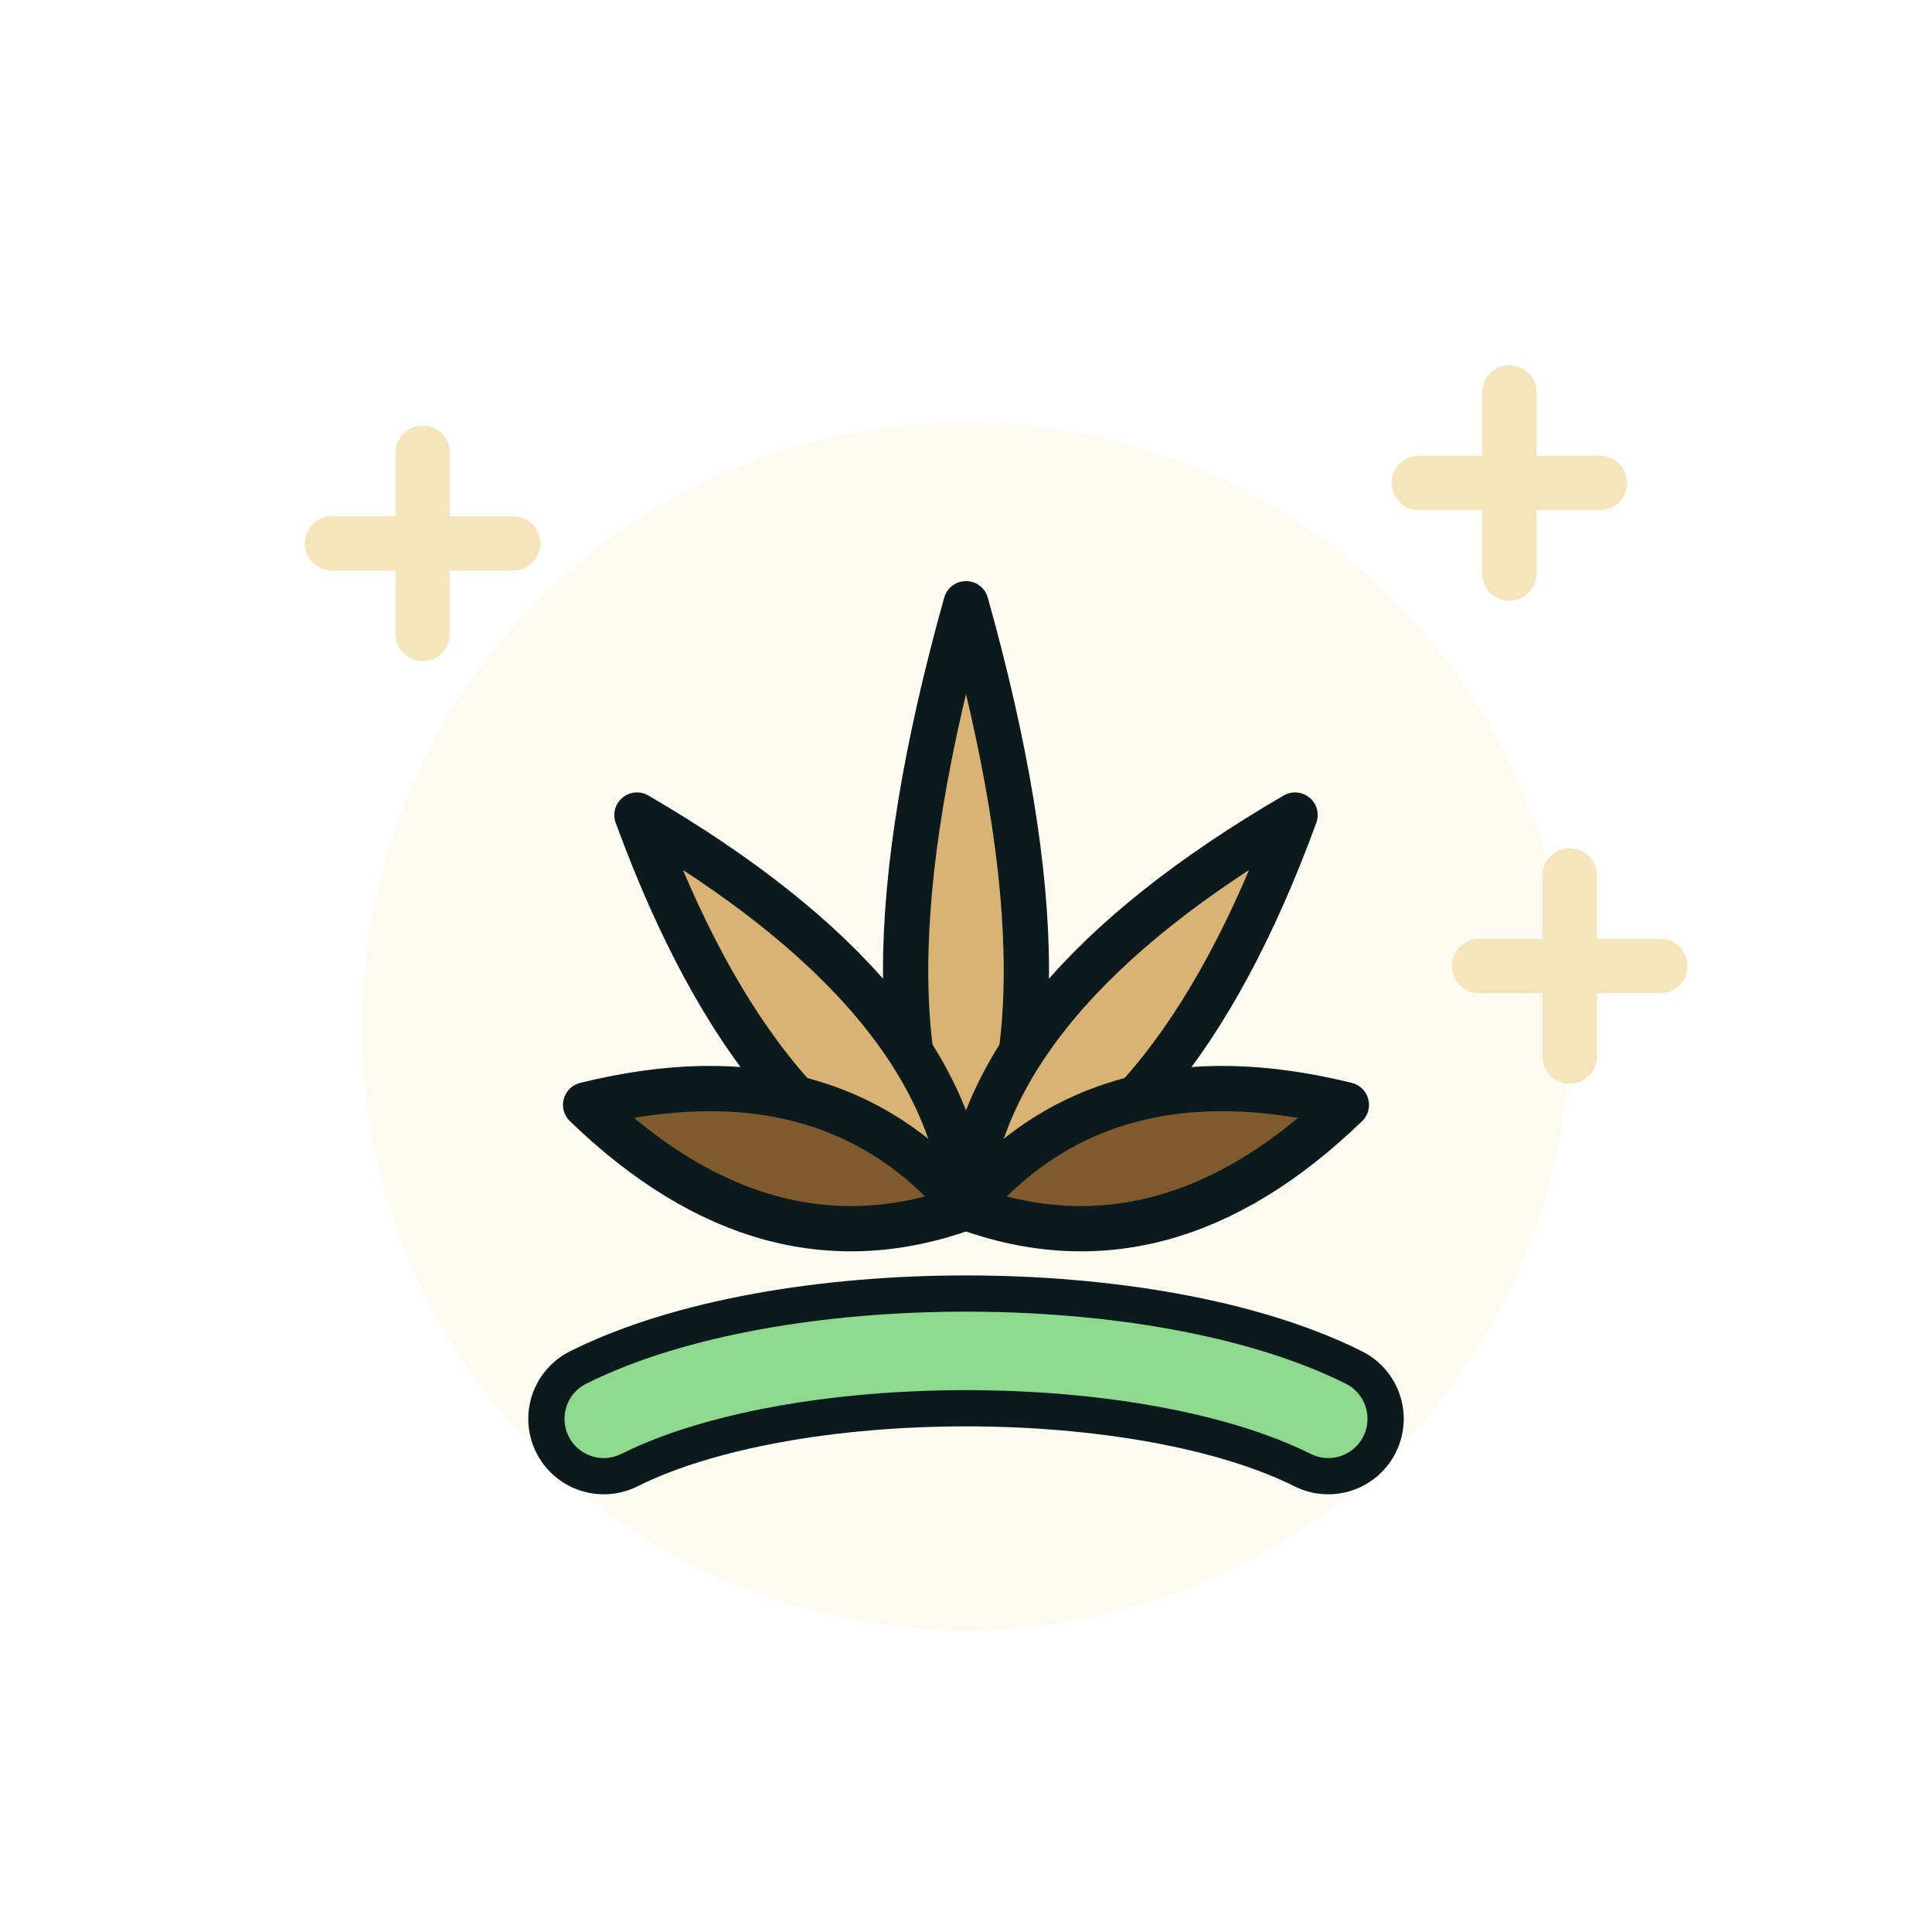
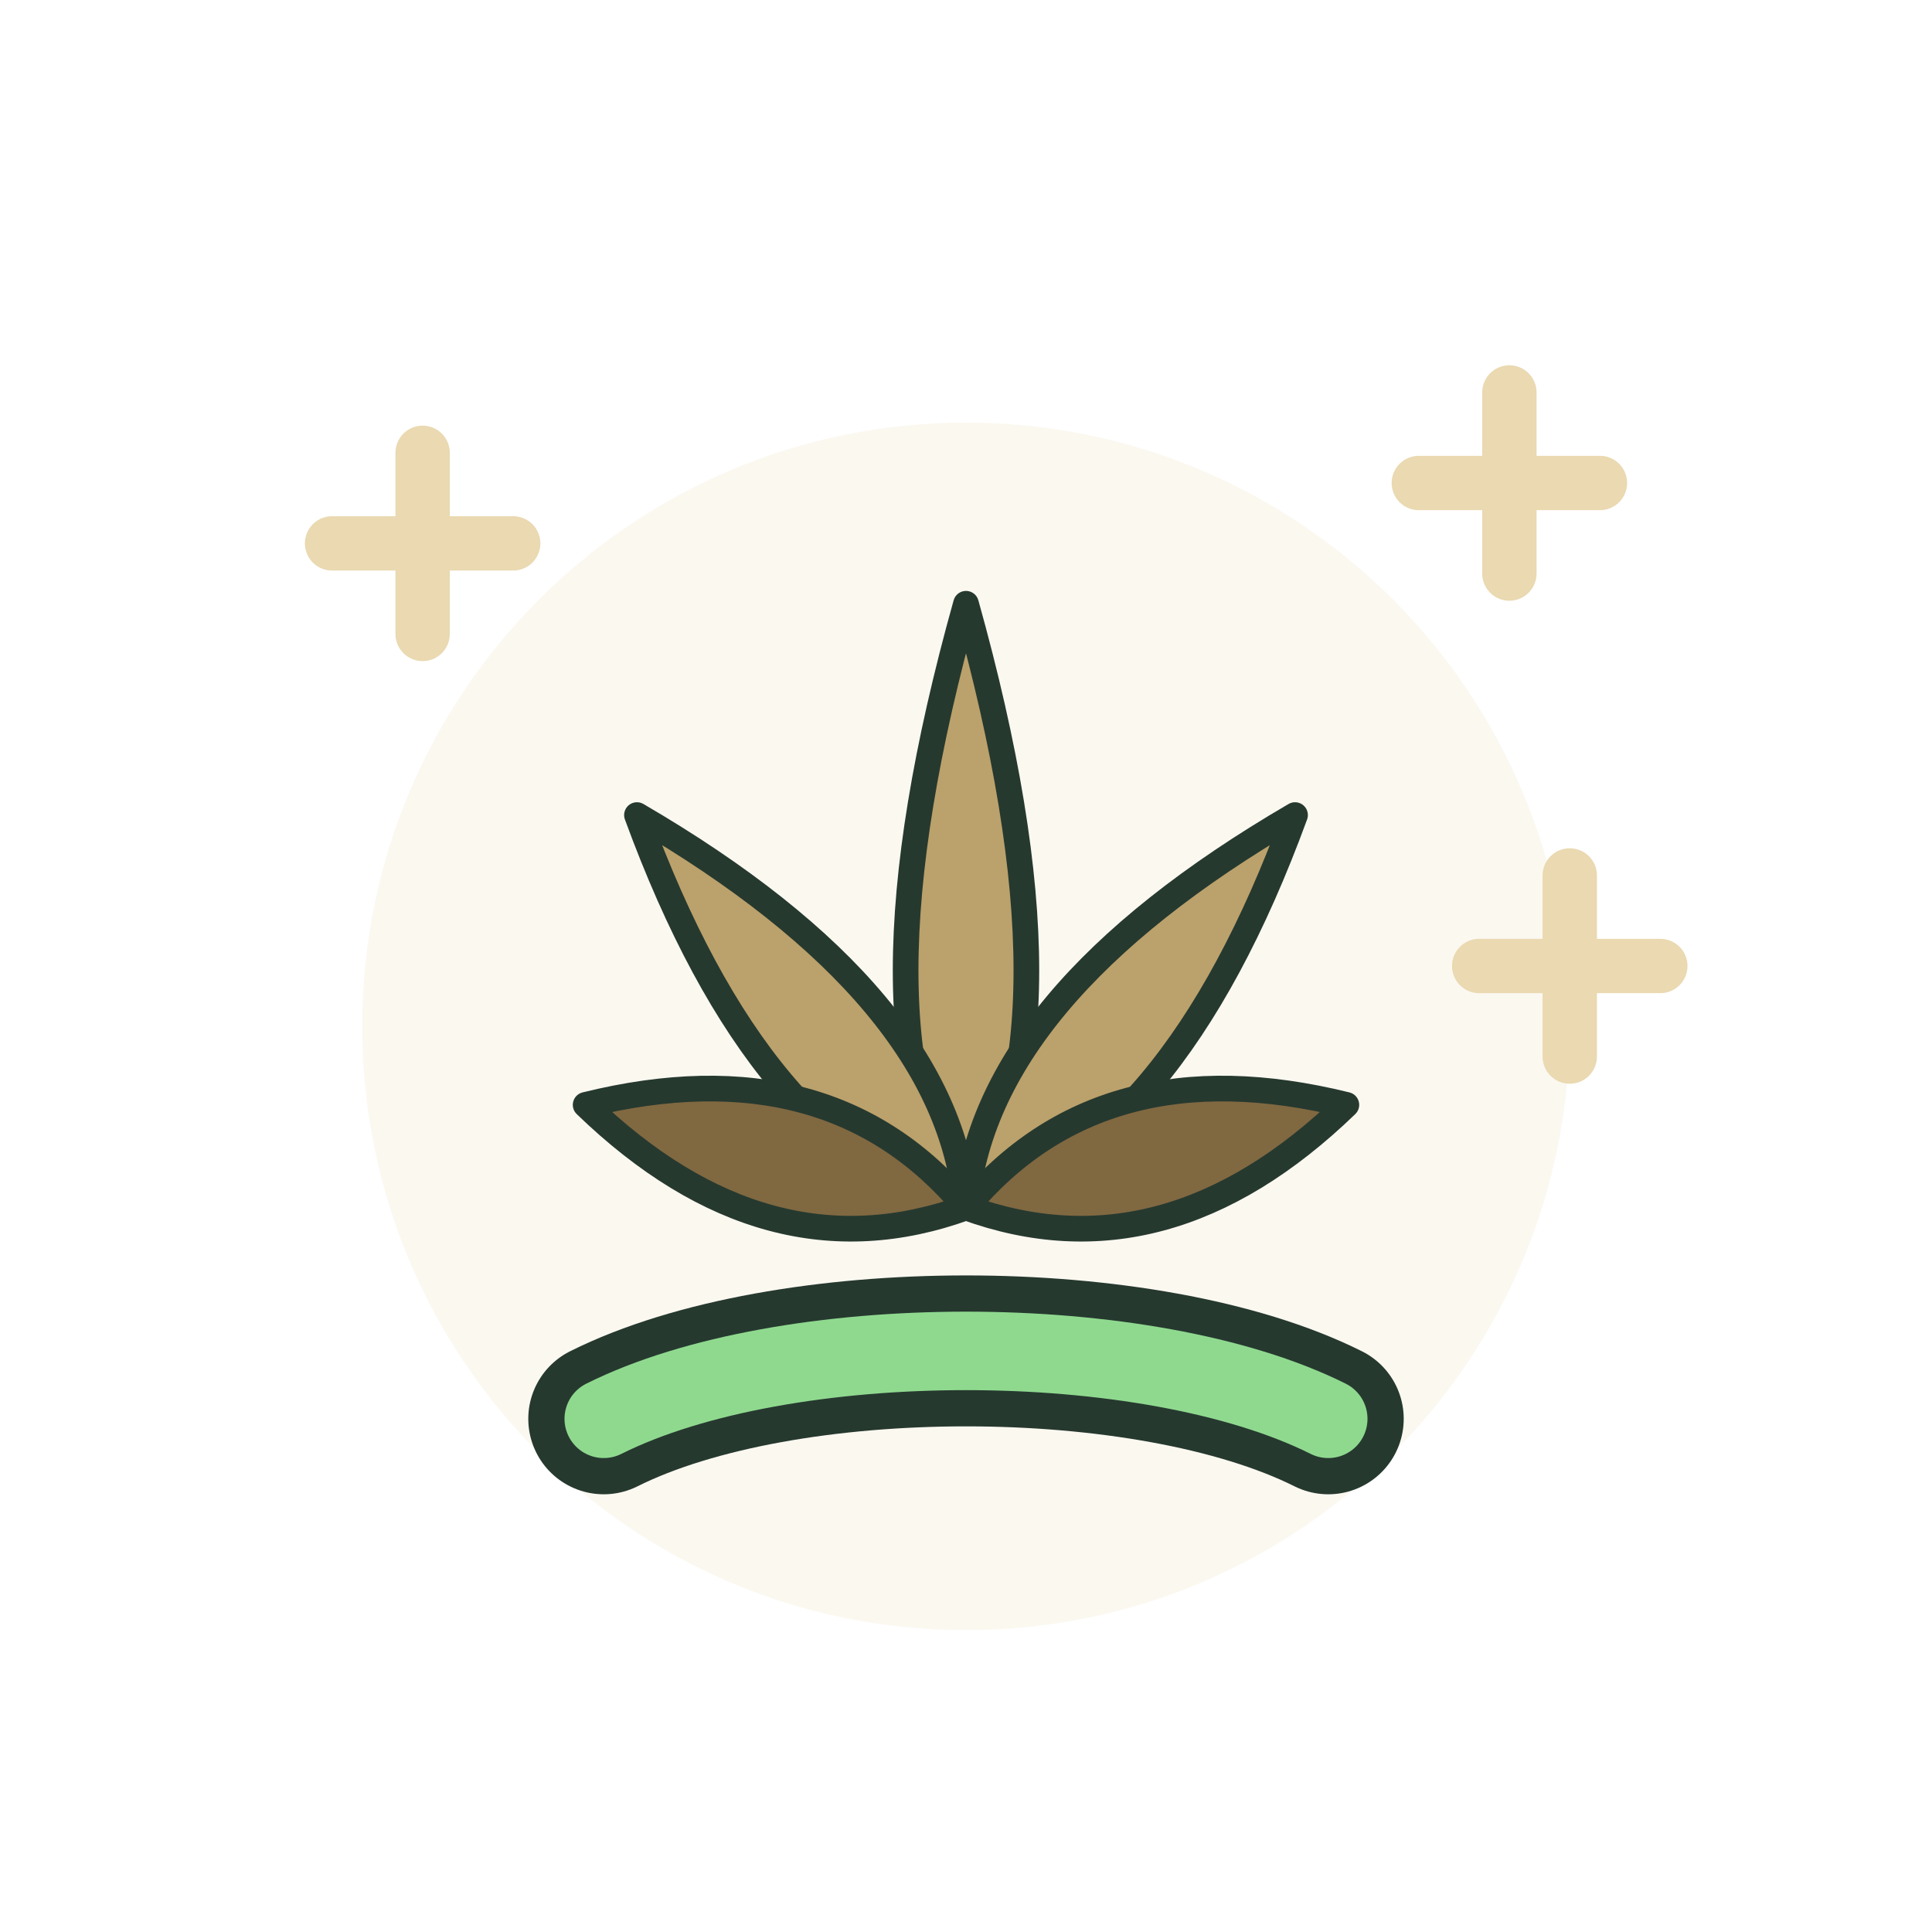
<svg xmlns="http://www.w3.org/2000/svg" width="64" height="64" viewBox="0 0 64 64">
-   <circle cx="32" cy="34" r="20" fill="#f6e4ba" fill-opacity="0.18" />
-   <path d="M20 47 C26 44 38 44 44 47" stroke="#0b1a1c" stroke-width="5" fill="none" stroke-linecap="round" />
+   <circle cx="32" cy="34" r="20" fill="#ead9b1" fill-opacity="0.18" />
+   <path d="M20 47 C26 44 38 44 44 47" stroke="#26392f" stroke-width="5" fill="none" stroke-linecap="round" />
  <path d="M20 47 C26 44 38 44 44 47" stroke="#8fd98f" stroke-width="2.6" fill="none" stroke-linecap="round" />
-   <path d="M32 40 Q28.0 34.3 32.0 20.0 Q36.0 34.3 32 40 Z" fill="#d9b373" stroke="#0b1a1c" stroke-width="1.5" stroke-linejoin="round" stroke-linecap="round" />
-   <path d="M32 40 Q25.2 38.2 21.1 27.0 Q31.4 33.0 32 40 Z" fill="#d9b373" stroke="#0b1a1c" stroke-width="1.5" stroke-linejoin="round" stroke-linecap="round" />
-   <path d="M32 40 Q32.6 33.0 42.9 27.0 Q38.8 38.2 32 40 Z" fill="#d9b373" stroke="#0b1a1c" stroke-width="1.5" stroke-linejoin="round" stroke-linecap="round" />
-   <path d="M32 40 Q25.4 42.4 19.4 36.6 Q27.5 34.6 32 40 Z" fill="#7f5a2c" stroke="#0b1a1c" stroke-width="1.5" stroke-linejoin="round" stroke-linecap="round" />
-   <path d="M32 40 Q36.5 34.6 44.6 36.6 Q38.6 42.4 32 40 Z" fill="#7f5a2c" stroke="#0b1a1c" stroke-width="1.5" stroke-linejoin="round" stroke-linecap="round" />
-   <path d="M11 18 L17 18 M14 15 L14 21" stroke="#f6e4ba" stroke-width="1.8" stroke-linecap="round" />
-   <path d="M47 16 L53 16 M50 13 L50 19" stroke="#f6e4ba" stroke-width="1.8" stroke-linecap="round" />
-   <path d="M49 32 L55 32 M52 29 L52 35" stroke="#f6e4ba" stroke-width="1.8" stroke-linecap="round" />
+   <path d="M32 40 Q28.0 34.3 32.0 20.0 Q36.0 34.3 32 40 Z" fill="#bba16b" stroke="#26392f" stroke-width="0.85" stroke-linejoin="round" stroke-linecap="round" />
+   <path d="M32 40 Q25.2 38.2 21.1 27.0 Q31.4 33.0 32 40 Z" fill="#bba16b" stroke="#26392f" stroke-width="0.85" stroke-linejoin="round" stroke-linecap="round" />
+   <path d="M32 40 Q32.6 33.0 42.9 27.0 Q38.8 38.2 32 40 Z" fill="#bba16b" stroke="#26392f" stroke-width="0.85" stroke-linejoin="round" stroke-linecap="round" />
+   <path d="M32 40 Q25.4 42.4 19.4 36.6 Q27.5 34.6 32 40 Z" fill="#806841" stroke="#26392f" stroke-width="0.85" stroke-linejoin="round" stroke-linecap="round" />
+   <path d="M32 40 Q36.5 34.6 44.6 36.6 Q38.6 42.4 32 40 Z" fill="#806841" stroke="#26392f" stroke-width="0.85" stroke-linejoin="round" stroke-linecap="round" />
+   <path d="M11 18 L17 18 M14 15 L14 21" stroke="#ead9b1" stroke-width="1.8" stroke-linecap="round" />
+   <path d="M47 16 L53 16 M50 13 L50 19" stroke="#ead9b1" stroke-width="1.8" stroke-linecap="round" />
+   <path d="M49 32 L55 32 M52 29 L52 35" stroke="#ead9b1" stroke-width="1.8" stroke-linecap="round" />
</svg>
